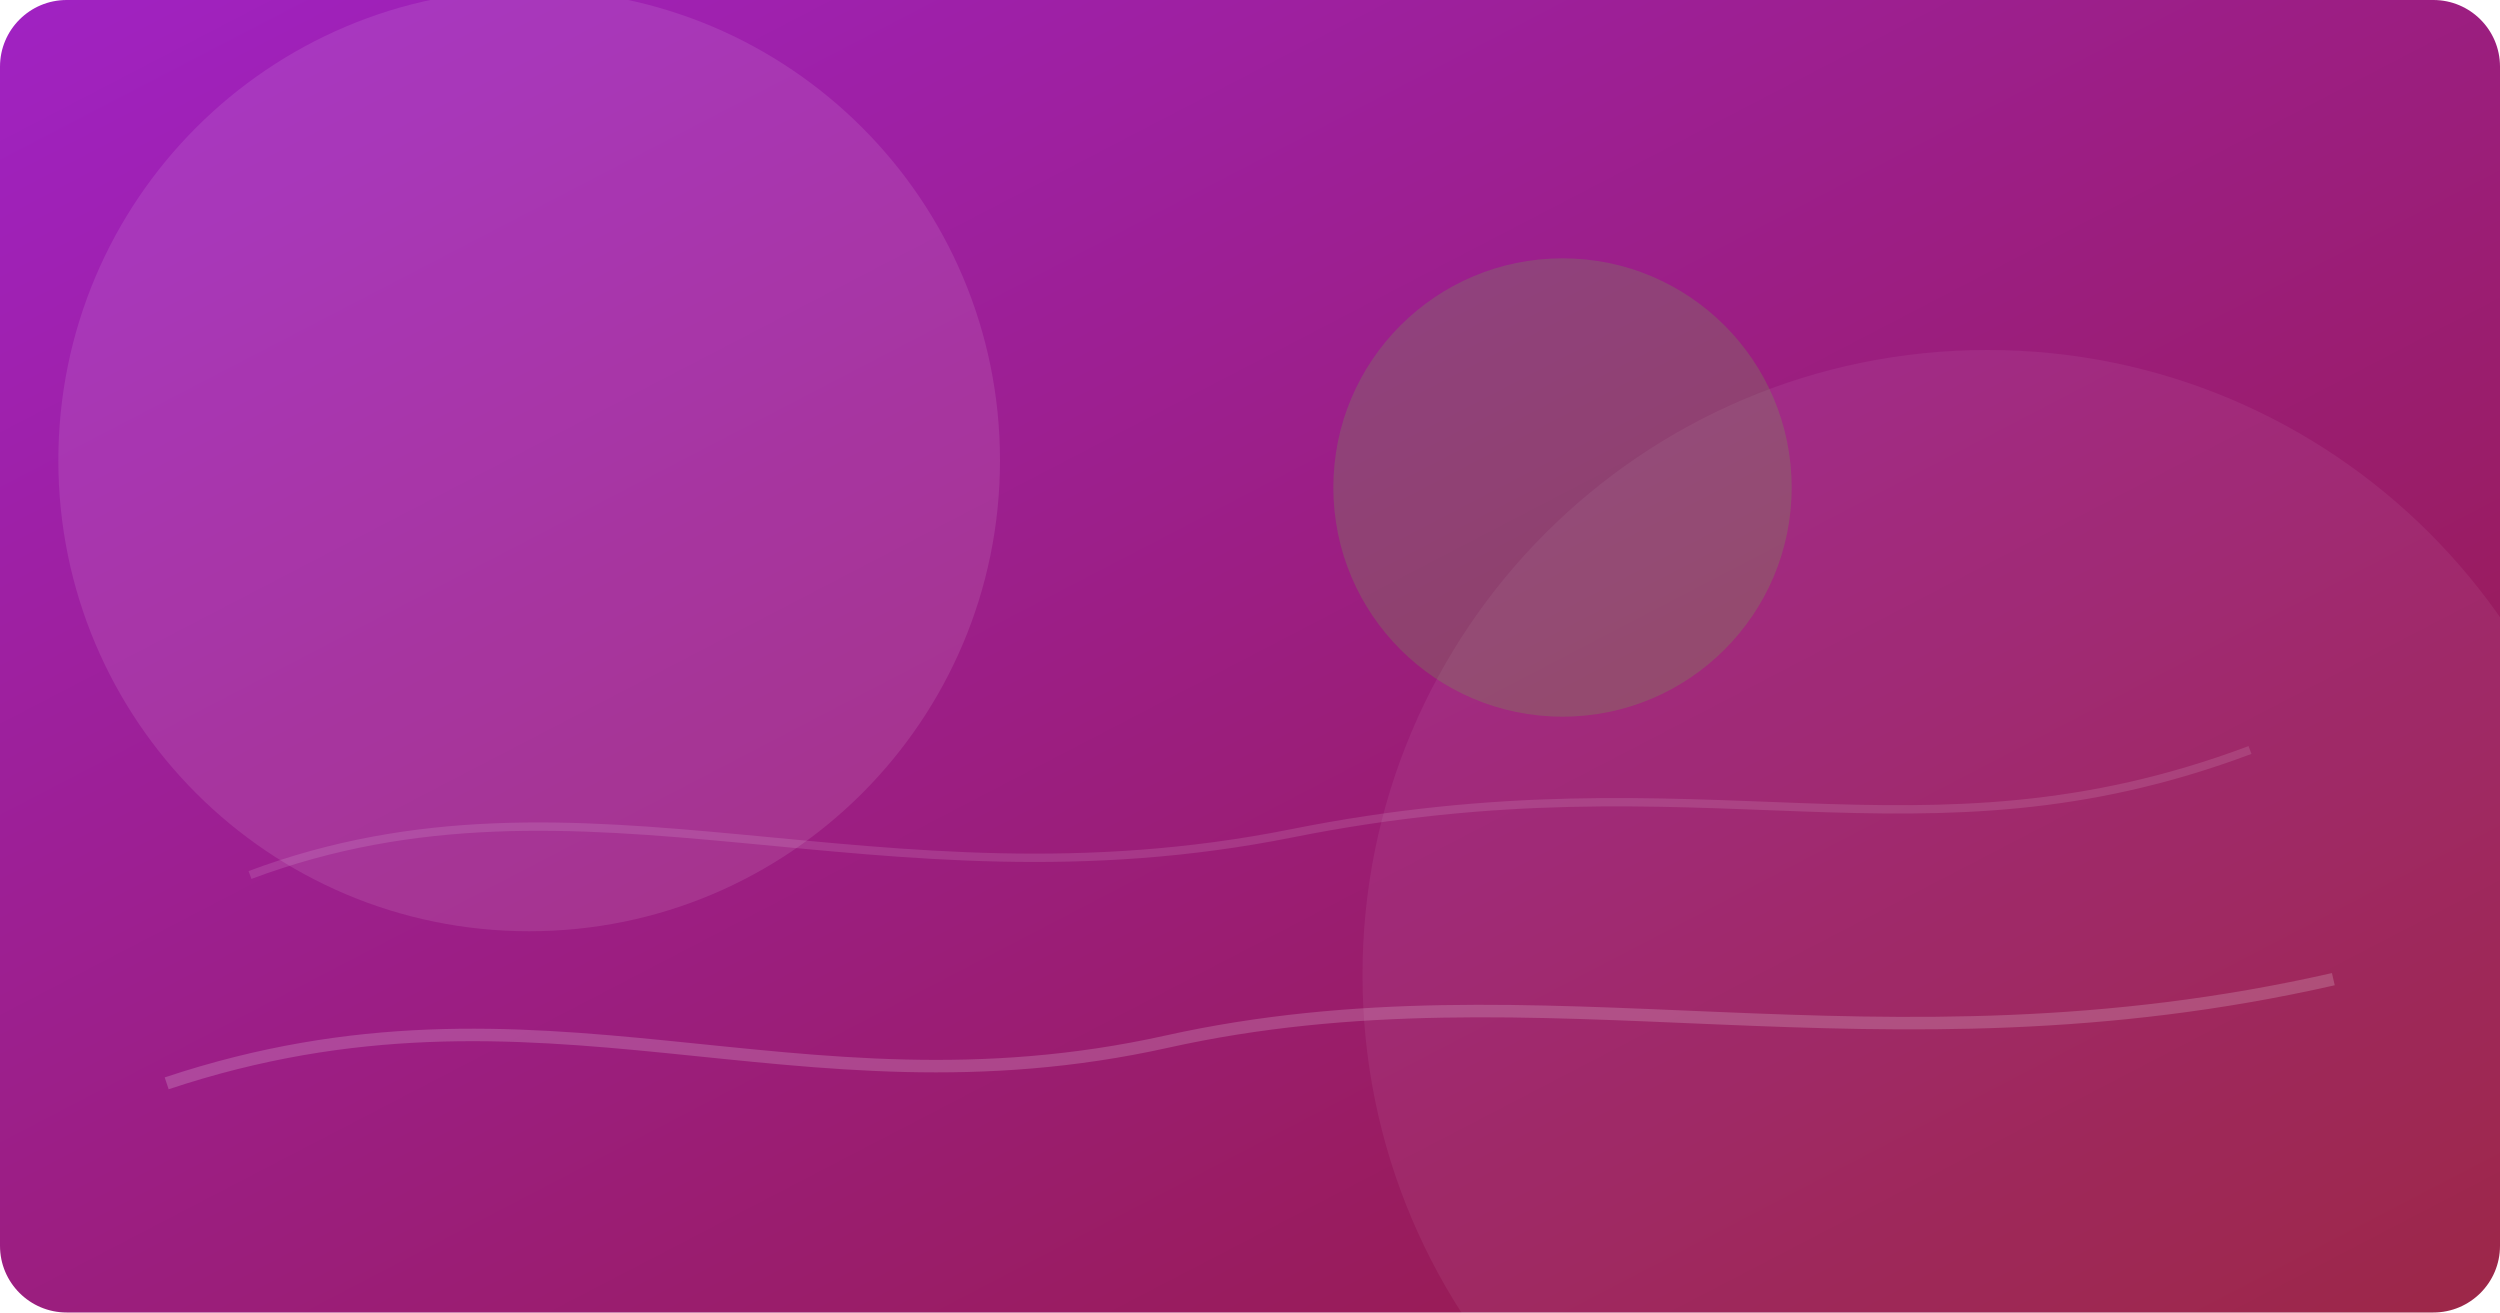
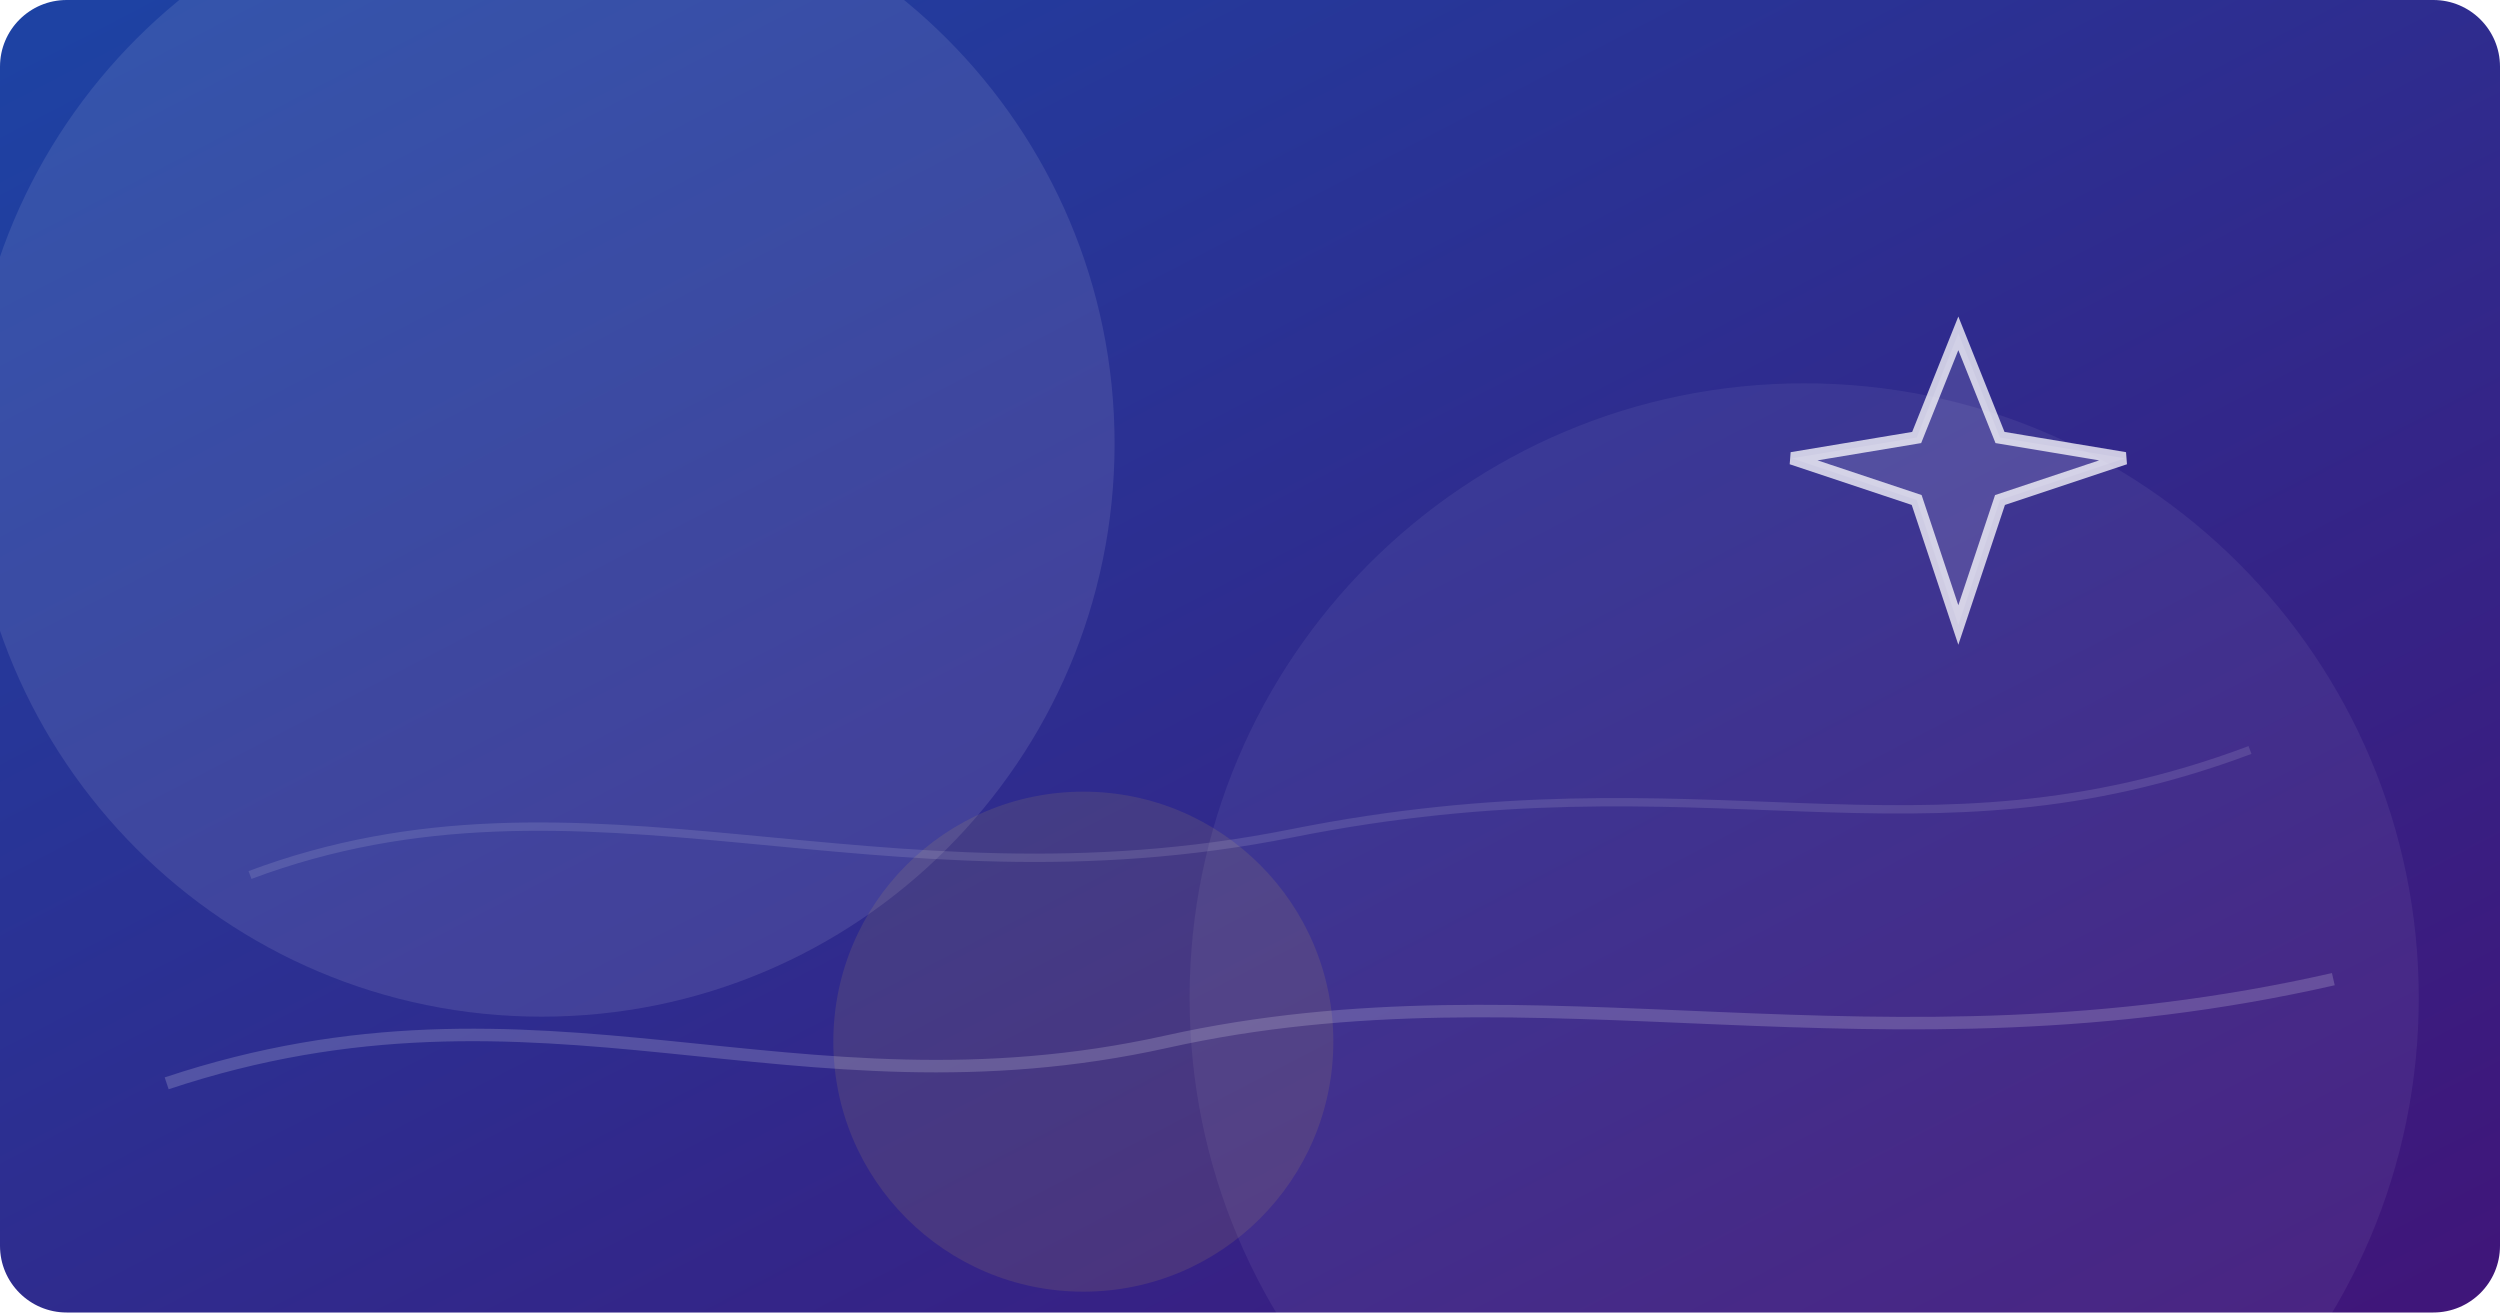
<svg xmlns="http://www.w3.org/2000/svg" width="1200" height="630" viewBox="0 0 1200 630" fill="none">
  <defs>
    <linearGradient id="bg" x1="0" y1="0" x2="1" y2="1">
-       <stop offset="0" stop-color="#a022c3" />
-       <stop offset="1" stop-color="#971a3c" />
+       <stop offset="0" stop-color="#1d43a4" />
+       <stop offset="1" stop-color="#401579" />
    </linearGradient>
  </defs>
  <rect width="1200" height="630" rx="32" fill="url(#bg)" />
-   <circle cx="254" cy="221" r="226" fill="rgba(255,255,255,0.10)" />
-   <circle cx="954" cy="468" r="300" fill="rgba(255,255,255,0.06)" />
-   <circle cx="750" cy="234" r="110" fill="#5be236" fill-opacity="0.18" />
+   <circle cx="260" cy="213" r="275" fill="rgba(255,255,255,0.10)" />
+   <circle cx="866" cy="479" r="295" fill="rgba(255,255,255,0.06)" />
+   <circle cx="520" cy="500" r="120" fill="#e0b751" fill-opacity="0.12" />
  <path d="M80 520 C 260 460, 380 540, 560 500 S 900 520, 1120 470" stroke="rgba(255,255,255,0.18)" stroke-width="6" fill="none" />
  <path d="M120 420 C 280 360, 420 440, 620 400 S 920 420, 1080 360" stroke="rgba(255,255,255,0.12)" stroke-width="4" fill="none" />
+   <g transform="translate(880 160)" stroke="rgba(255,255,255,0.75)" stroke-width="6" fill="rgba(255,255,255,0.12)">
+     <polygon points="60,0 80,50 140,60 80,80 60,140 40,80 -20,60 40,50" />
+   </g>
</svg>
